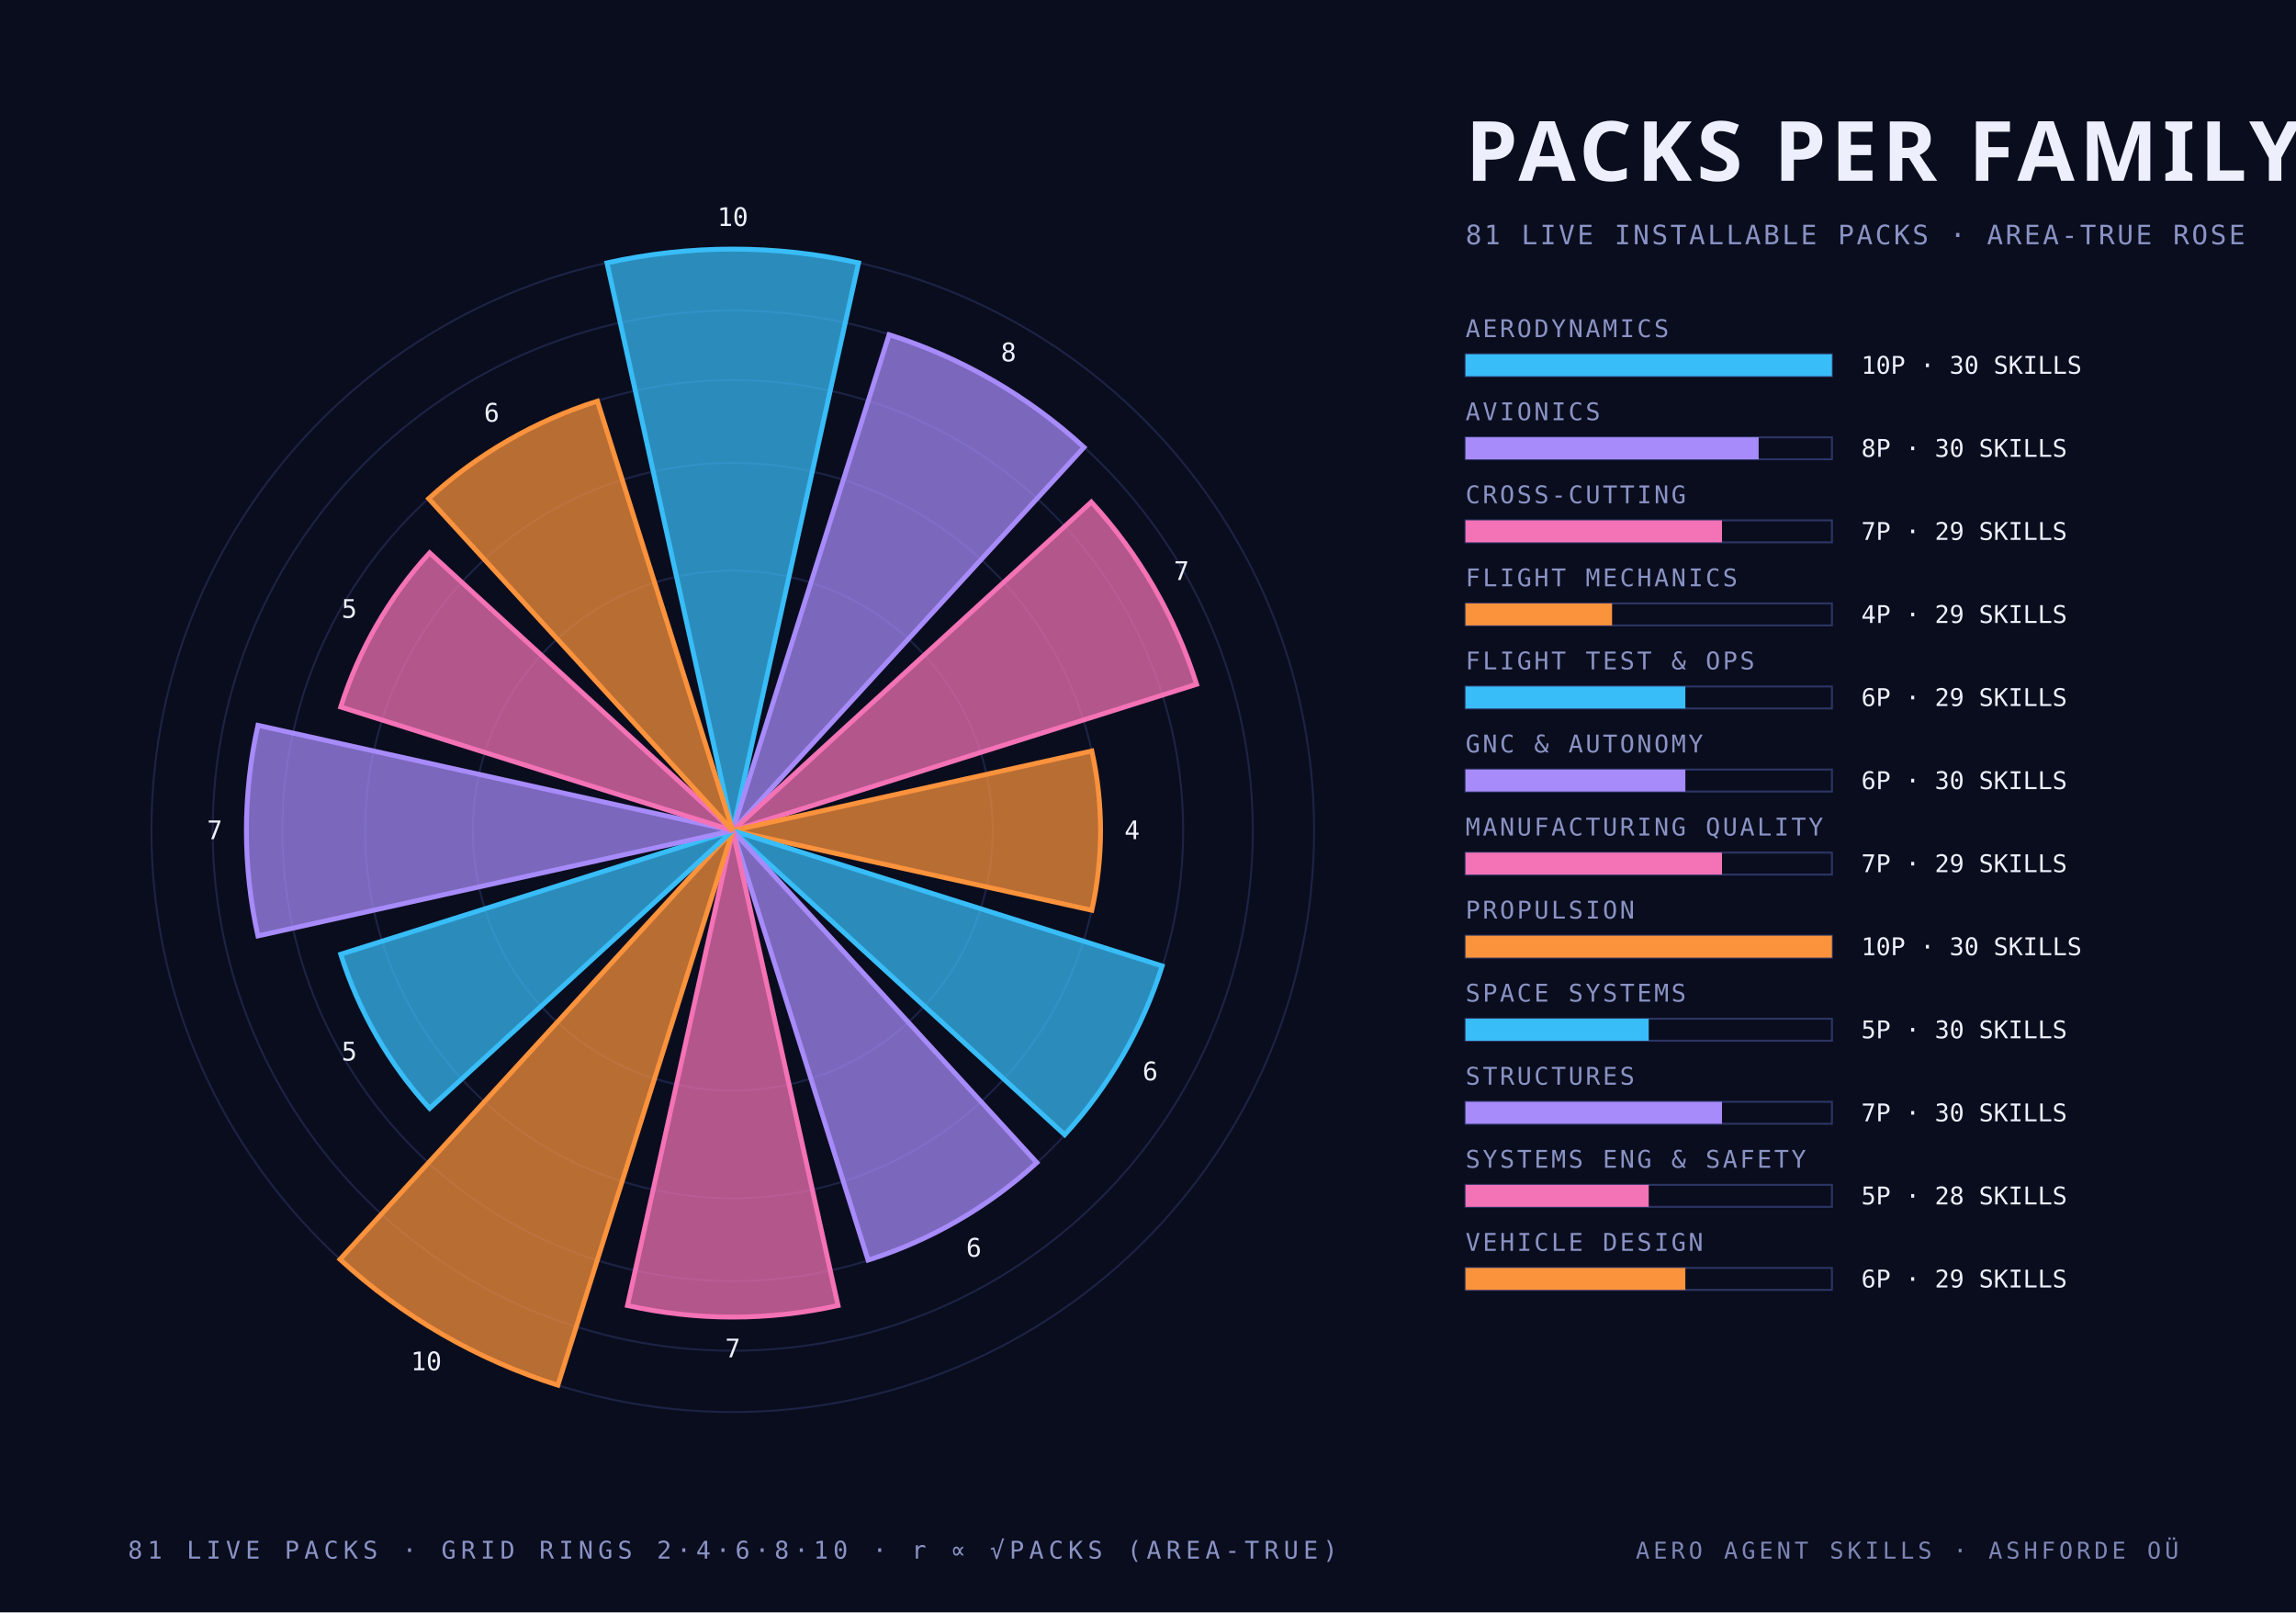
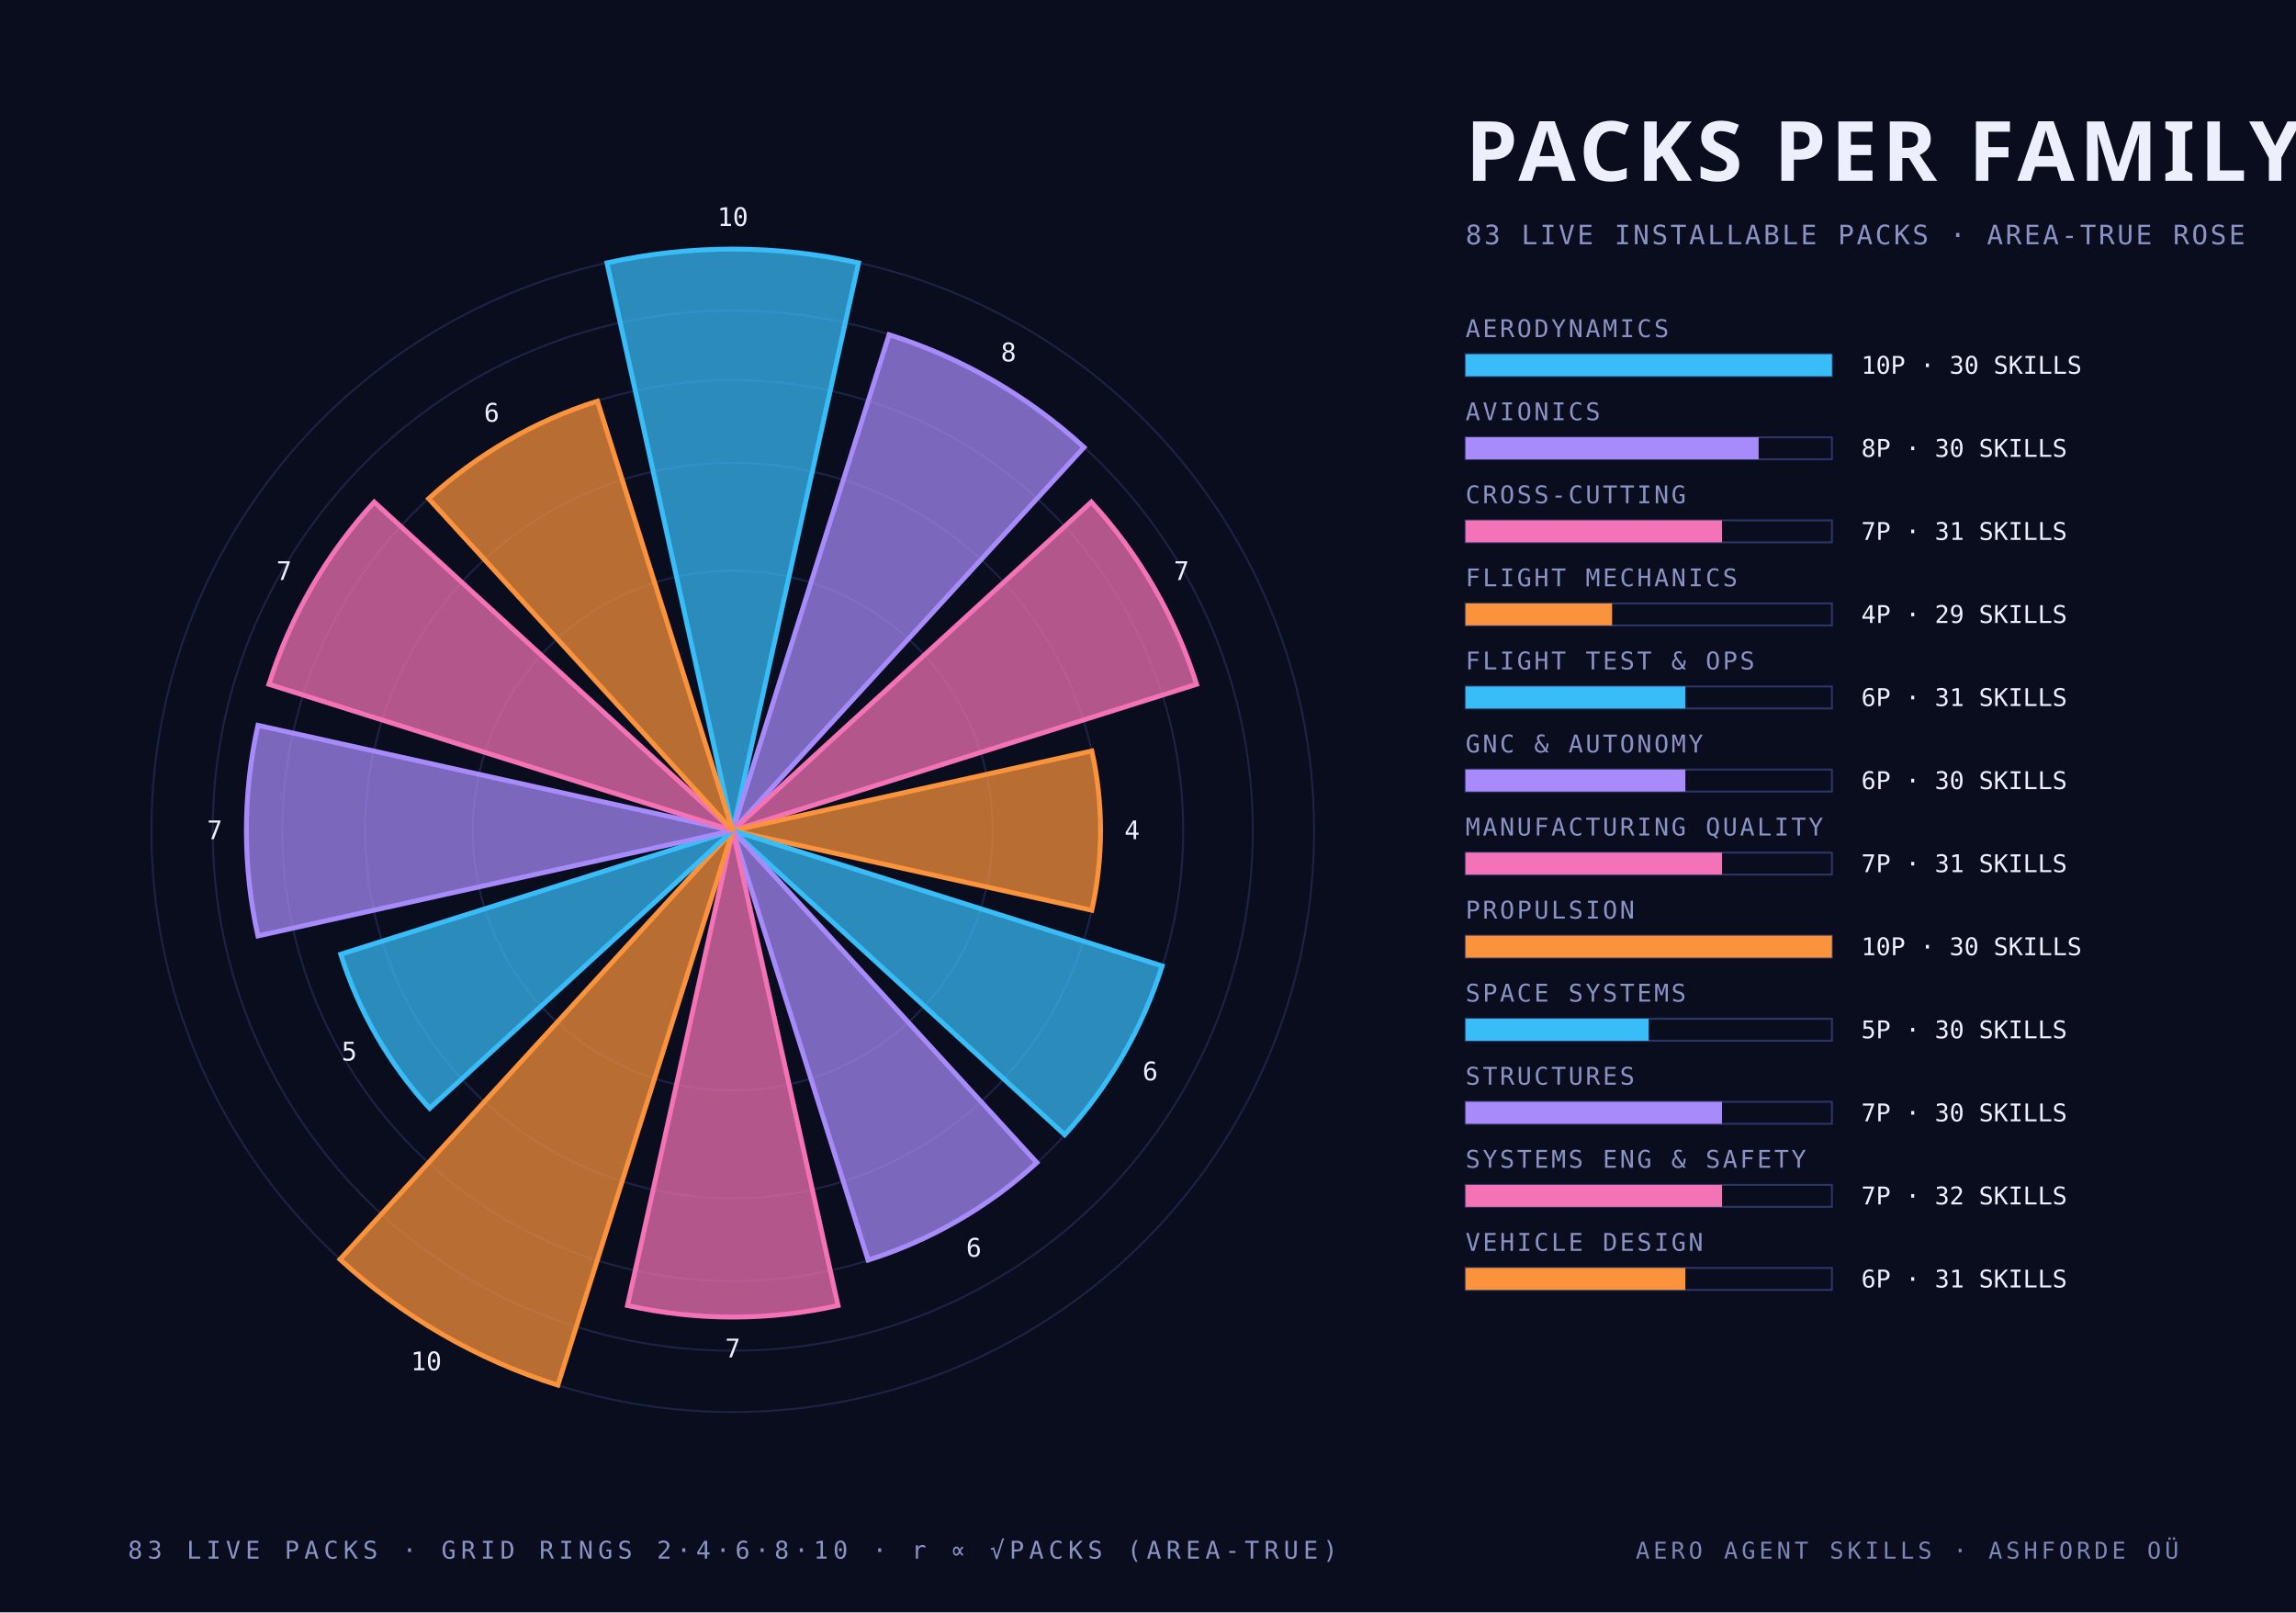
<svg xmlns="http://www.w3.org/2000/svg" width="940" height="660" viewBox="0 0 940 660">
  <style>
    .mono { font-family: "JetBrains Mono", "IBM Plex Mono", "Menlo", monospace; }
    .cond { font-family: "Barlow Condensed", "DIN Condensed", "Arial Narrow", sans-serif; font-weight: 700; text-transform: uppercase; }
    .serif { font-family: "Instrument Serif", Georgia, serif; font-style: italic; }
  </style>
  <rect width="940" height="660" fill="#0a0d1e" />
  <circle cx="300" cy="340" r="106.4" fill="none" stroke="#2c3564" stroke-width="0.8" stroke-opacity="0.55" />
  <circle cx="300" cy="340" r="150.5" fill="none" stroke="#2c3564" stroke-width="0.8" stroke-opacity="0.55" />
  <circle cx="300" cy="340" r="184.4" fill="none" stroke="#2c3564" stroke-width="0.8" stroke-opacity="0.55" />
  <circle cx="300" cy="340" r="212.9" fill="none" stroke="#2c3564" stroke-width="0.8" stroke-opacity="0.55" />
  <circle cx="300" cy="340" r="238.0" fill="none" stroke="#2c3564" stroke-width="0.8" stroke-opacity="0.55" />
  <path d="M 300 340 L 248.5 107.6 A 238.0 238.0 0 0 1 351.5 107.6 Z" fill="#38bdf8" fill-opacity="0.72" stroke="#38bdf8" stroke-width="2" />
  <text class="mono" x="300.0" y="92.5" text-anchor="middle" font-size="10.5" fill="#edf0fc">10</text>
  <path d="M 300 340 L 364.0 137.0 A 212.9 212.9 0 0 1 443.8 183.1 Z" fill="#a78bfa" fill-opacity="0.72" stroke="#a78bfa" stroke-width="2" />
  <text class="mono" x="412.9" y="147.9" text-anchor="middle" font-size="10.5" fill="#edf0fc">8</text>
  <path d="M 300 340 L 446.8 205.5 A 199.1 199.1 0 0 1 489.9 280.1 Z" fill="#f472b6" fill-opacity="0.72" stroke="#f472b6" stroke-width="2" />
  <text class="mono" x="483.7" y="237.4" text-anchor="middle" font-size="10.5" fill="#edf0fc">7</text>
  <path d="M 300 340 L 447.0 307.4 A 150.5 150.5 0 0 1 447.0 372.6 Z" fill="#fb923c" fill-opacity="0.72" stroke="#fb923c" stroke-width="2" />
  <text class="mono" x="463.5" y="343.5" text-anchor="middle" font-size="10.5" fill="#edf0fc">4</text>
  <path d="M 300 340 L 475.8 395.4 A 184.4 184.4 0 0 1 435.9 464.5 Z" fill="#38bdf8" fill-opacity="0.72" stroke="#38bdf8" stroke-width="2" />
  <text class="mono" x="470.9" y="442.2" text-anchor="middle" font-size="10.5" fill="#edf0fc">6</text>
  <path d="M 300 340 L 424.5 475.9 A 184.4 184.4 0 0 1 355.4 515.8 Z" fill="#a78bfa" fill-opacity="0.72" stroke="#a78bfa" stroke-width="2" />
  <text class="mono" x="398.7" y="514.4" text-anchor="middle" font-size="10.5" fill="#edf0fc">6</text>
  <path d="M 300 340 L 343.1 534.4 A 199.1 199.1 0 0 1 256.9 534.4 Z" fill="#f472b6" fill-opacity="0.72" stroke="#f472b6" stroke-width="2" />
  <text class="mono" x="300.0" y="555.6" text-anchor="middle" font-size="10.5" fill="#edf0fc">7</text>
  <path d="M 300 340 L 228.4 567.0 A 238.0 238.0 0 0 1 139.2 515.5 Z" fill="#fb923c" fill-opacity="0.72" stroke="#fb923c" stroke-width="2" />
  <text class="mono" x="174.5" y="560.9" text-anchor="middle" font-size="10.5" fill="#edf0fc">10</text>
  <path d="M 300 340 L 175.9 453.7 A 168.3 168.3 0 0 1 139.5 390.6 Z" fill="#38bdf8" fill-opacity="0.72" stroke="#38bdf8" stroke-width="2" />
  <text class="mono" x="143.0" y="434.1" text-anchor="middle" font-size="10.5" fill="#edf0fc">5</text>
  <path d="M 300 340 L 105.6 383.1 A 199.1 199.1 0 0 1 105.6 296.9 Z" fill="#a78bfa" fill-opacity="0.72" stroke="#a78bfa" stroke-width="2" />
  <text class="mono" x="87.9" y="343.5" text-anchor="middle" font-size="10.5" fill="#edf0fc">7</text>
-   <path d="M 300 340 L 139.5 289.4 A 168.3 168.3 0 0 1 175.9 226.3 Z" fill="#f472b6" fill-opacity="0.72" stroke="#f472b6" stroke-width="2" />
-   <text class="mono" x="143.0" y="252.9" text-anchor="middle" font-size="10.5" fill="#edf0fc">5</text>
+   <path d="M 300 340 L 110.1 280.1 A 199.1 199.1 0 0 1 153.2 205.5 Z" fill="#f472b6" fill-opacity="0.72" stroke="#f472b6" stroke-width="2" />
+   <text class="mono" x="116.3" y="237.4" text-anchor="middle" font-size="10.5" fill="#edf0fc">7</text>
  <path d="M 300 340 L 175.5 204.1 A 184.4 184.4 0 0 1 244.6 164.2 Z" fill="#fb923c" fill-opacity="0.72" stroke="#fb923c" stroke-width="2" />
  <text class="mono" x="201.3" y="172.6" text-anchor="middle" font-size="10.5" fill="#edf0fc">6</text>
  <text class="cond" x="600.0" y="74.0" text-anchor="start" font-size="34" fill="#edf0fc" letter-spacing="2">PACKS PER FAMILY</text>
-   <text class="mono" x="600.0" y="100.0" text-anchor="start" font-size="11" fill="#8a93c4" letter-spacing="1">81 LIVE INSTALLABLE PACKS · AREA-TRUE ROSE</text>
+   <text class="mono" x="600.0" y="100.0" text-anchor="start" font-size="11" fill="#8a93c4" letter-spacing="1">83 LIVE INSTALLABLE PACKS · AREA-TRUE ROSE</text>
  <text class="mono" x="600.0" y="138.0" text-anchor="start" font-size="10" fill="#8a93c4" letter-spacing="1">AERODYNAMICS</text>
  <rect x="600" y="145" width="150" height="9" fill="none" stroke="#2c3564" stroke-width="0.8" />
  <rect x="600" y="145" width="150.0" height="9" fill="#38bdf8" />
  <text class="mono" x="762.0" y="153.0" text-anchor="start" font-size="10" fill="#edf0fc">10P · 30 SKILLS</text>
  <text class="mono" x="600.0" y="172.0" text-anchor="start" font-size="10" fill="#8a93c4" letter-spacing="1">AVIONICS</text>
  <rect x="600" y="179" width="150" height="9" fill="none" stroke="#2c3564" stroke-width="0.8" />
  <rect x="600" y="179" width="120.0" height="9" fill="#a78bfa" />
  <text class="mono" x="762.0" y="187.0" text-anchor="start" font-size="10" fill="#edf0fc">8P · 30 SKILLS</text>
  <text class="mono" x="600.0" y="206.0" text-anchor="start" font-size="10" fill="#8a93c4" letter-spacing="1">CROSS-CUTTING</text>
  <rect x="600" y="213" width="150" height="9" fill="none" stroke="#2c3564" stroke-width="0.8" />
  <rect x="600" y="213" width="105.0" height="9" fill="#f472b6" />
-   <text class="mono" x="762.0" y="221.0" text-anchor="start" font-size="10" fill="#edf0fc">7P · 29 SKILLS</text>
+   <text class="mono" x="762.0" y="221.0" text-anchor="start" font-size="10" fill="#edf0fc">7P · 31 SKILLS</text>
  <text class="mono" x="600.0" y="240.0" text-anchor="start" font-size="10" fill="#8a93c4" letter-spacing="1">FLIGHT MECHANICS</text>
  <rect x="600" y="247" width="150" height="9" fill="none" stroke="#2c3564" stroke-width="0.8" />
  <rect x="600" y="247" width="60.0" height="9" fill="#fb923c" />
  <text class="mono" x="762.0" y="255.0" text-anchor="start" font-size="10" fill="#edf0fc">4P · 29 SKILLS</text>
  <text class="mono" x="600.0" y="274.0" text-anchor="start" font-size="10" fill="#8a93c4" letter-spacing="1">FLIGHT TEST &amp; OPS</text>
  <rect x="600" y="281" width="150" height="9" fill="none" stroke="#2c3564" stroke-width="0.8" />
  <rect x="600" y="281" width="90.0" height="9" fill="#38bdf8" />
-   <text class="mono" x="762.0" y="289.0" text-anchor="start" font-size="10" fill="#edf0fc">6P · 29 SKILLS</text>
+   <text class="mono" x="762.0" y="289.0" text-anchor="start" font-size="10" fill="#edf0fc">6P · 31 SKILLS</text>
  <text class="mono" x="600.0" y="308.0" text-anchor="start" font-size="10" fill="#8a93c4" letter-spacing="1">GNC &amp; AUTONOMY</text>
  <rect x="600" y="315" width="150" height="9" fill="none" stroke="#2c3564" stroke-width="0.8" />
  <rect x="600" y="315" width="90.0" height="9" fill="#a78bfa" />
  <text class="mono" x="762.0" y="323.0" text-anchor="start" font-size="10" fill="#edf0fc">6P · 30 SKILLS</text>
  <text class="mono" x="600.0" y="342.0" text-anchor="start" font-size="10" fill="#8a93c4" letter-spacing="1">MANUFACTURING QUALITY</text>
  <rect x="600" y="349" width="150" height="9" fill="none" stroke="#2c3564" stroke-width="0.8" />
  <rect x="600" y="349" width="105.0" height="9" fill="#f472b6" />
-   <text class="mono" x="762.0" y="357.0" text-anchor="start" font-size="10" fill="#edf0fc">7P · 29 SKILLS</text>
+   <text class="mono" x="762.0" y="357.0" text-anchor="start" font-size="10" fill="#edf0fc">7P · 31 SKILLS</text>
  <text class="mono" x="600.0" y="376.0" text-anchor="start" font-size="10" fill="#8a93c4" letter-spacing="1">PROPULSION</text>
  <rect x="600" y="383" width="150" height="9" fill="none" stroke="#2c3564" stroke-width="0.8" />
  <rect x="600" y="383" width="150.0" height="9" fill="#fb923c" />
  <text class="mono" x="762.0" y="391.0" text-anchor="start" font-size="10" fill="#edf0fc">10P · 30 SKILLS</text>
  <text class="mono" x="600.0" y="410.0" text-anchor="start" font-size="10" fill="#8a93c4" letter-spacing="1">SPACE SYSTEMS</text>
  <rect x="600" y="417" width="150" height="9" fill="none" stroke="#2c3564" stroke-width="0.8" />
  <rect x="600" y="417" width="75.0" height="9" fill="#38bdf8" />
  <text class="mono" x="762.0" y="425.0" text-anchor="start" font-size="10" fill="#edf0fc">5P · 30 SKILLS</text>
  <text class="mono" x="600.0" y="444.0" text-anchor="start" font-size="10" fill="#8a93c4" letter-spacing="1">STRUCTURES</text>
  <rect x="600" y="451" width="150" height="9" fill="none" stroke="#2c3564" stroke-width="0.8" />
  <rect x="600" y="451" width="105.0" height="9" fill="#a78bfa" />
  <text class="mono" x="762.0" y="459.0" text-anchor="start" font-size="10" fill="#edf0fc">7P · 30 SKILLS</text>
  <text class="mono" x="600.0" y="478.0" text-anchor="start" font-size="10" fill="#8a93c4" letter-spacing="1">SYSTEMS ENG &amp; SAFETY</text>
  <rect x="600" y="485" width="150" height="9" fill="none" stroke="#2c3564" stroke-width="0.8" />
-   <rect x="600" y="485" width="75.0" height="9" fill="#f472b6" />
-   <text class="mono" x="762.0" y="493.0" text-anchor="start" font-size="10" fill="#edf0fc">5P · 28 SKILLS</text>
+   <rect x="600" y="485" width="105.0" height="9" fill="#f472b6" />
+   <text class="mono" x="762.0" y="493.0" text-anchor="start" font-size="10" fill="#edf0fc">7P · 32 SKILLS</text>
  <text class="mono" x="600.0" y="512.0" text-anchor="start" font-size="10" fill="#8a93c4" letter-spacing="1">VEHICLE DESIGN</text>
  <rect x="600" y="519" width="150" height="9" fill="none" stroke="#2c3564" stroke-width="0.8" />
  <rect x="600" y="519" width="90.0" height="9" fill="#fb923c" />
-   <text class="mono" x="762.0" y="527.0" text-anchor="start" font-size="10" fill="#edf0fc">6P · 29 SKILLS</text>
-   <text class="mono" x="300.0" y="638.0" text-anchor="middle" font-size="10" fill="#8a93c4" letter-spacing="2">81 LIVE PACKS · GRID RINGS 2·4·6·8·10 · r ∝ √PACKS (AREA-TRUE)</text>
+   <text class="mono" x="762.0" y="527.0" text-anchor="start" font-size="10" fill="#edf0fc">6P · 31 SKILLS</text>
+   <text class="mono" x="300.0" y="638.0" text-anchor="middle" font-size="10" fill="#8a93c4" letter-spacing="2">83 LIVE PACKS · GRID RINGS 2·4·6·8·10 · r ∝ √PACKS (AREA-TRUE)</text>
  <text class="mono" x="892.0" y="638.0" text-anchor="end" font-size="9.5" fill="#8a93c4" letter-spacing="1.5" opacity="0.9">AERO AGENT SKILLS · ASHFORDE OÜ</text>
</svg>
